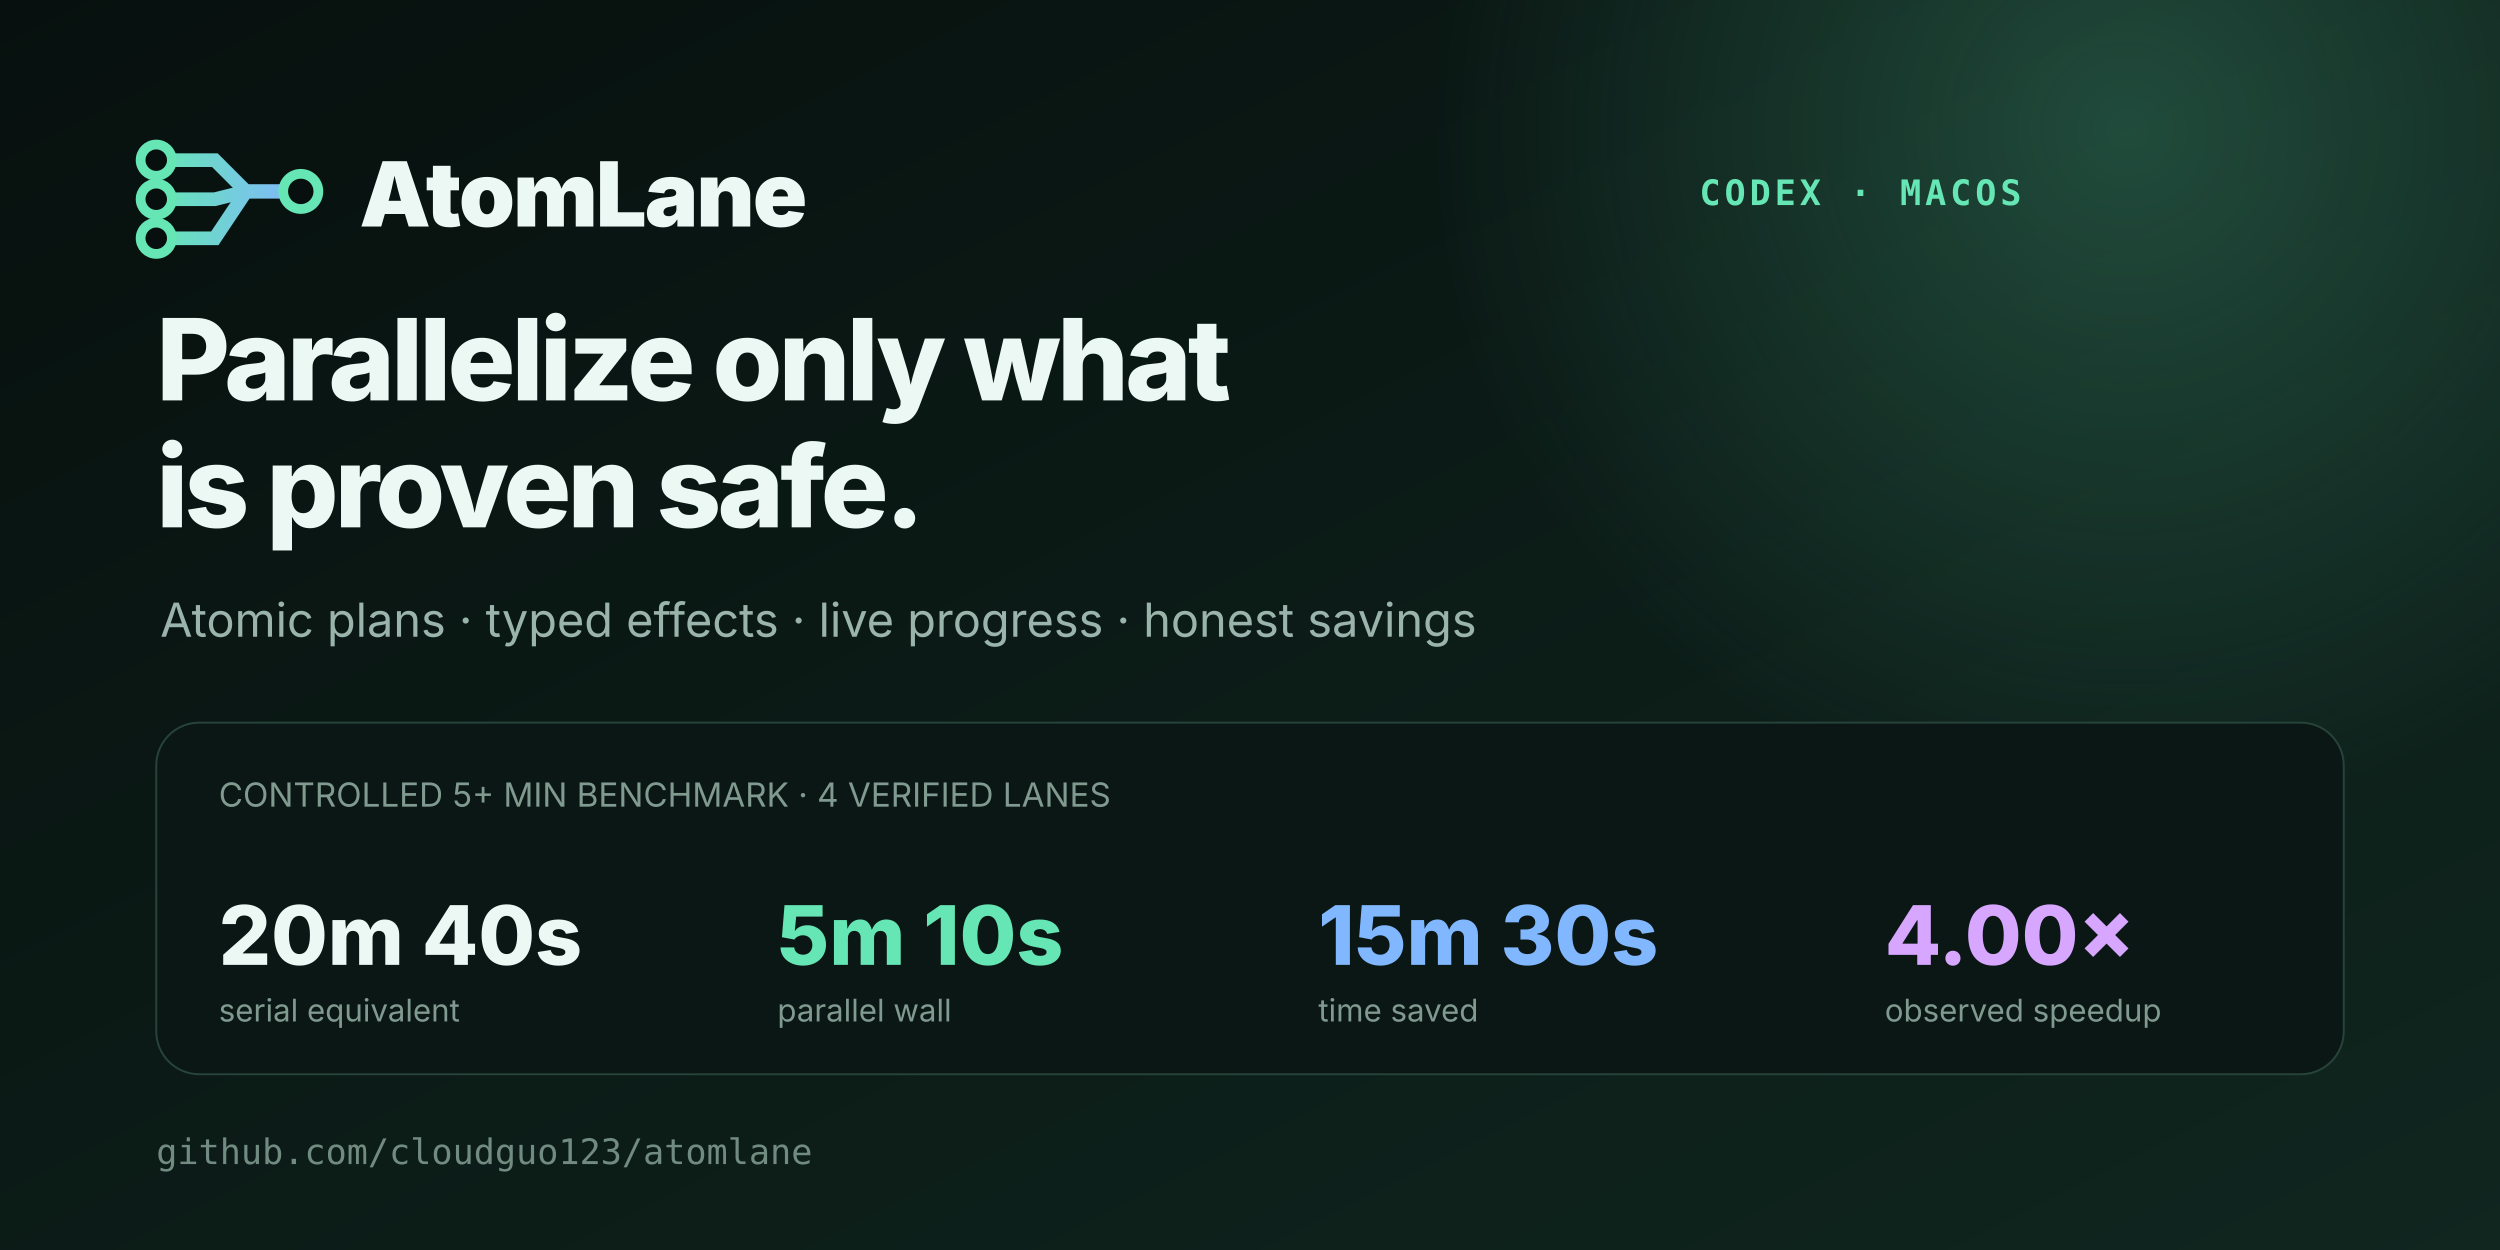
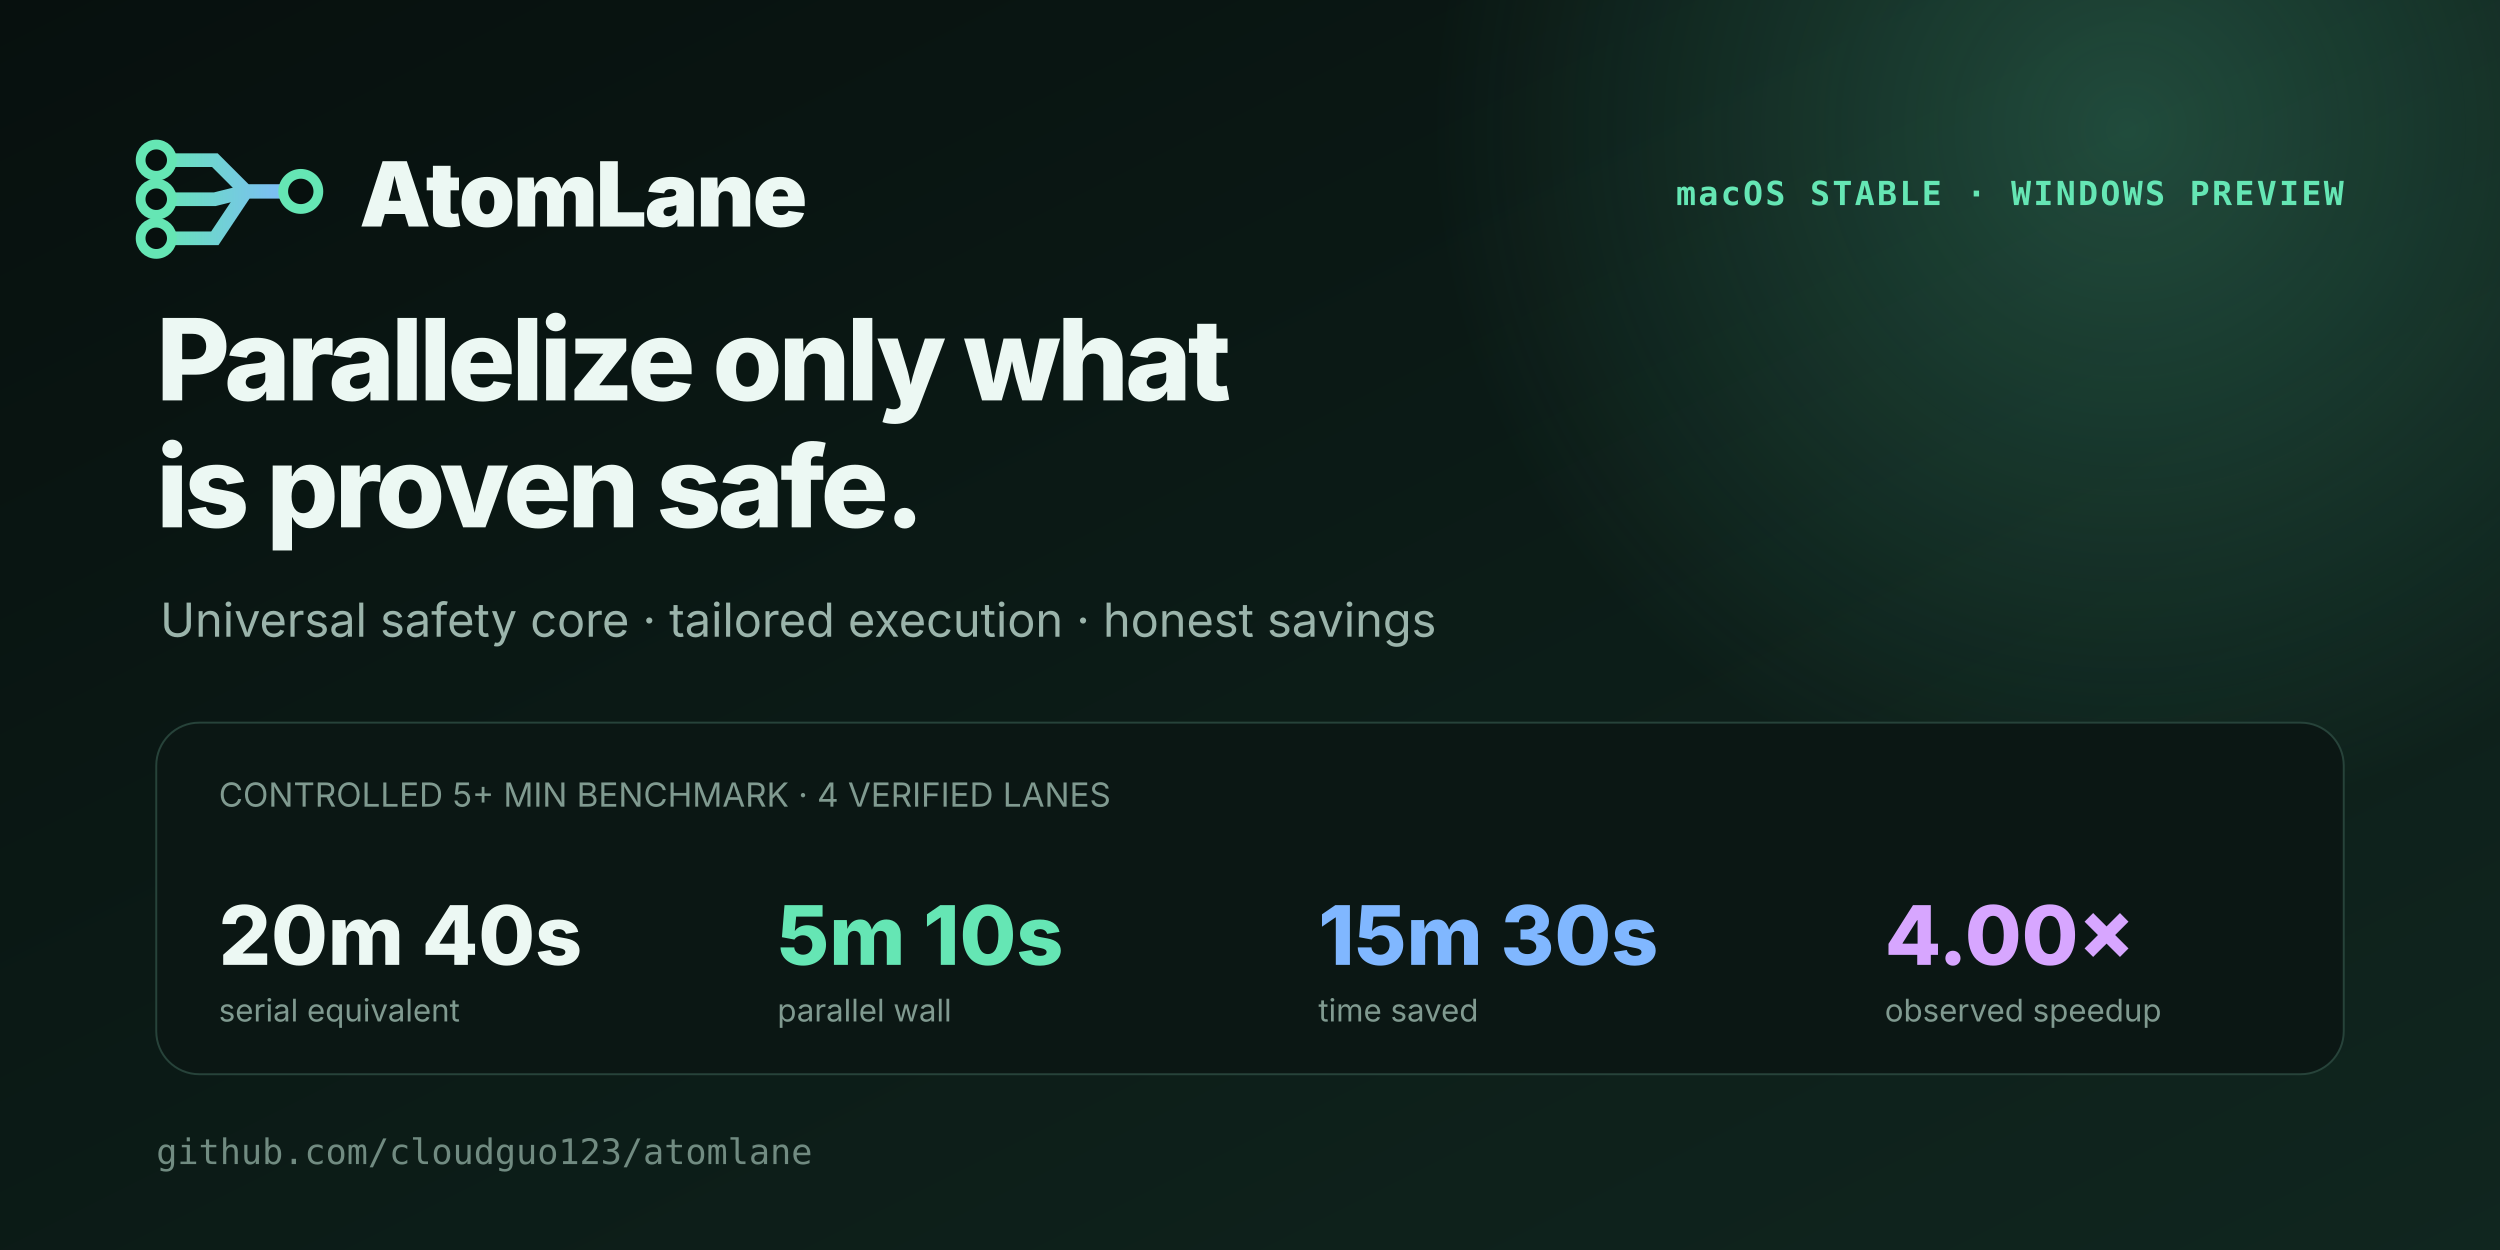
<svg xmlns="http://www.w3.org/2000/svg" width="1280" height="640" viewBox="0 0 1280 640" role="img" aria-labelledby="title desc">
  <defs>
    <linearGradient id="bg" x1="0" y1="0" x2="1" y2="1">
      <stop stop-color="#07100e" />
      <stop offset="1" stop-color="#10261f" />
    </linearGradient>
    <linearGradient id="accent" x1="0" y1="0" x2="1" y2="0">
      <stop stop-color="#65e6b4" />
      <stop offset="1" stop-color="#80b7ff" />
    </linearGradient>
    <radialGradient id="glow">
      <stop stop-color="#65e6b4" stop-opacity=".24" />
      <stop offset="1" stop-color="#65e6b4" stop-opacity="0" />
    </radialGradient>
  </defs>
  <rect width="1280" height="640" fill="url(#bg)" />
  <circle cx="1090" cy="65" r="360" fill="url(#glow)" />
  <g fill="none" stroke="url(#accent)" stroke-width="7" stroke-linecap="round">
    <path d="M80 82h30l16 16h28" />
    <path d="M80 102h30l16-4h28" />
    <path d="M80 122h30l16-24h28" />
  </g>
  <g fill="#07100e" stroke="#65e6b4" stroke-width="5">
    <circle cx="80" cy="82" r="8" />
    <circle cx="80" cy="102" r="8" />
    <circle cx="80" cy="122" r="8" />
    <circle cx="154" cy="98" r="9" />
  </g>
  <text x="184" y="116" fill="#ecf8f3" font-family="-apple-system,BlinkMacSystemFont,Segoe UI,sans-serif" font-size="46" font-weight="850" letter-spacing="-1">AtomLane</text>
  <text x="80" y="205" fill="#ecf8f3" font-family="-apple-system,BlinkMacSystemFont,Segoe UI,sans-serif" font-size="58" font-weight="820" letter-spacing="-2">Parallelize only what</text>
  <text x="80" y="270" fill="#ecf8f3" font-family="-apple-system,BlinkMacSystemFont,Segoe UI,sans-serif" font-size="58" font-weight="820" letter-spacing="-2">is proven safe.</text>
-   <text x="82" y="326" fill="#9bb4ab" font-family="-apple-system,BlinkMacSystemFont,Segoe UI,sans-serif" font-size="24">Atomic plans · typed effects · live progress · honest savings</text>
-   <text x="1035" y="105" fill="#65e6b4" font-family="ui-monospace,SFMono-Regular,Menlo,monospace" font-size="18" font-weight="700" text-anchor="end" letter-spacing="2">CODEX · MACOS</text>
+   <text x="82" y="326" fill="#9bb4ab" font-family="-apple-system,BlinkMacSystemFont,Segoe UI,sans-serif" font-size="24">Universal safety core · tailored execution · honest savings</text>
+   <text x="1200" y="105" fill="#65e6b4" font-family="ui-monospace,SFMono-Regular,Menlo,monospace" font-size="17" font-weight="700" text-anchor="end" letter-spacing="1.2">macOS STABLE · WINDOWS PREVIEW</text>
  <rect x="80" y="370" width="1120" height="180" rx="22" fill="#0b1714" stroke="#27433a" />
  <g font-family="-apple-system,BlinkMacSystemFont,Segoe UI,sans-serif">
    <text x="112" y="413" fill="#809a90" font-size="17">CONTROLLED 5+ MIN BENCHMARK · 4 VERIFIED LANES</text>
    <text x="112" y="494" fill="#ecf8f3" font-size="42" font-weight="800">20m 40s</text>
    <text x="112" y="523" fill="#809a90" font-size="16">serial equivalent</text>
    <text x="398" y="494" fill="#65e6b4" font-size="42" font-weight="800">5m 10s</text>
    <text x="398" y="523" fill="#809a90" font-size="16">parallel wall</text>
    <text x="675" y="494" fill="#80b7ff" font-size="42" font-weight="800">15m 30s</text>
    <text x="675" y="523" fill="#809a90" font-size="16">time saved</text>
    <text x="965" y="494" fill="#d7a6ff" font-size="42" font-weight="800">4.00×</text>
    <text x="965" y="523" fill="#809a90" font-size="16">observed speedup</text>
  </g>
  <text x="80" y="596" fill="#718b81" font-family="ui-monospace,SFMono-Regular,Menlo,monospace" font-size="18">github.com/cloudguo123/atomlane</text>
</svg>
